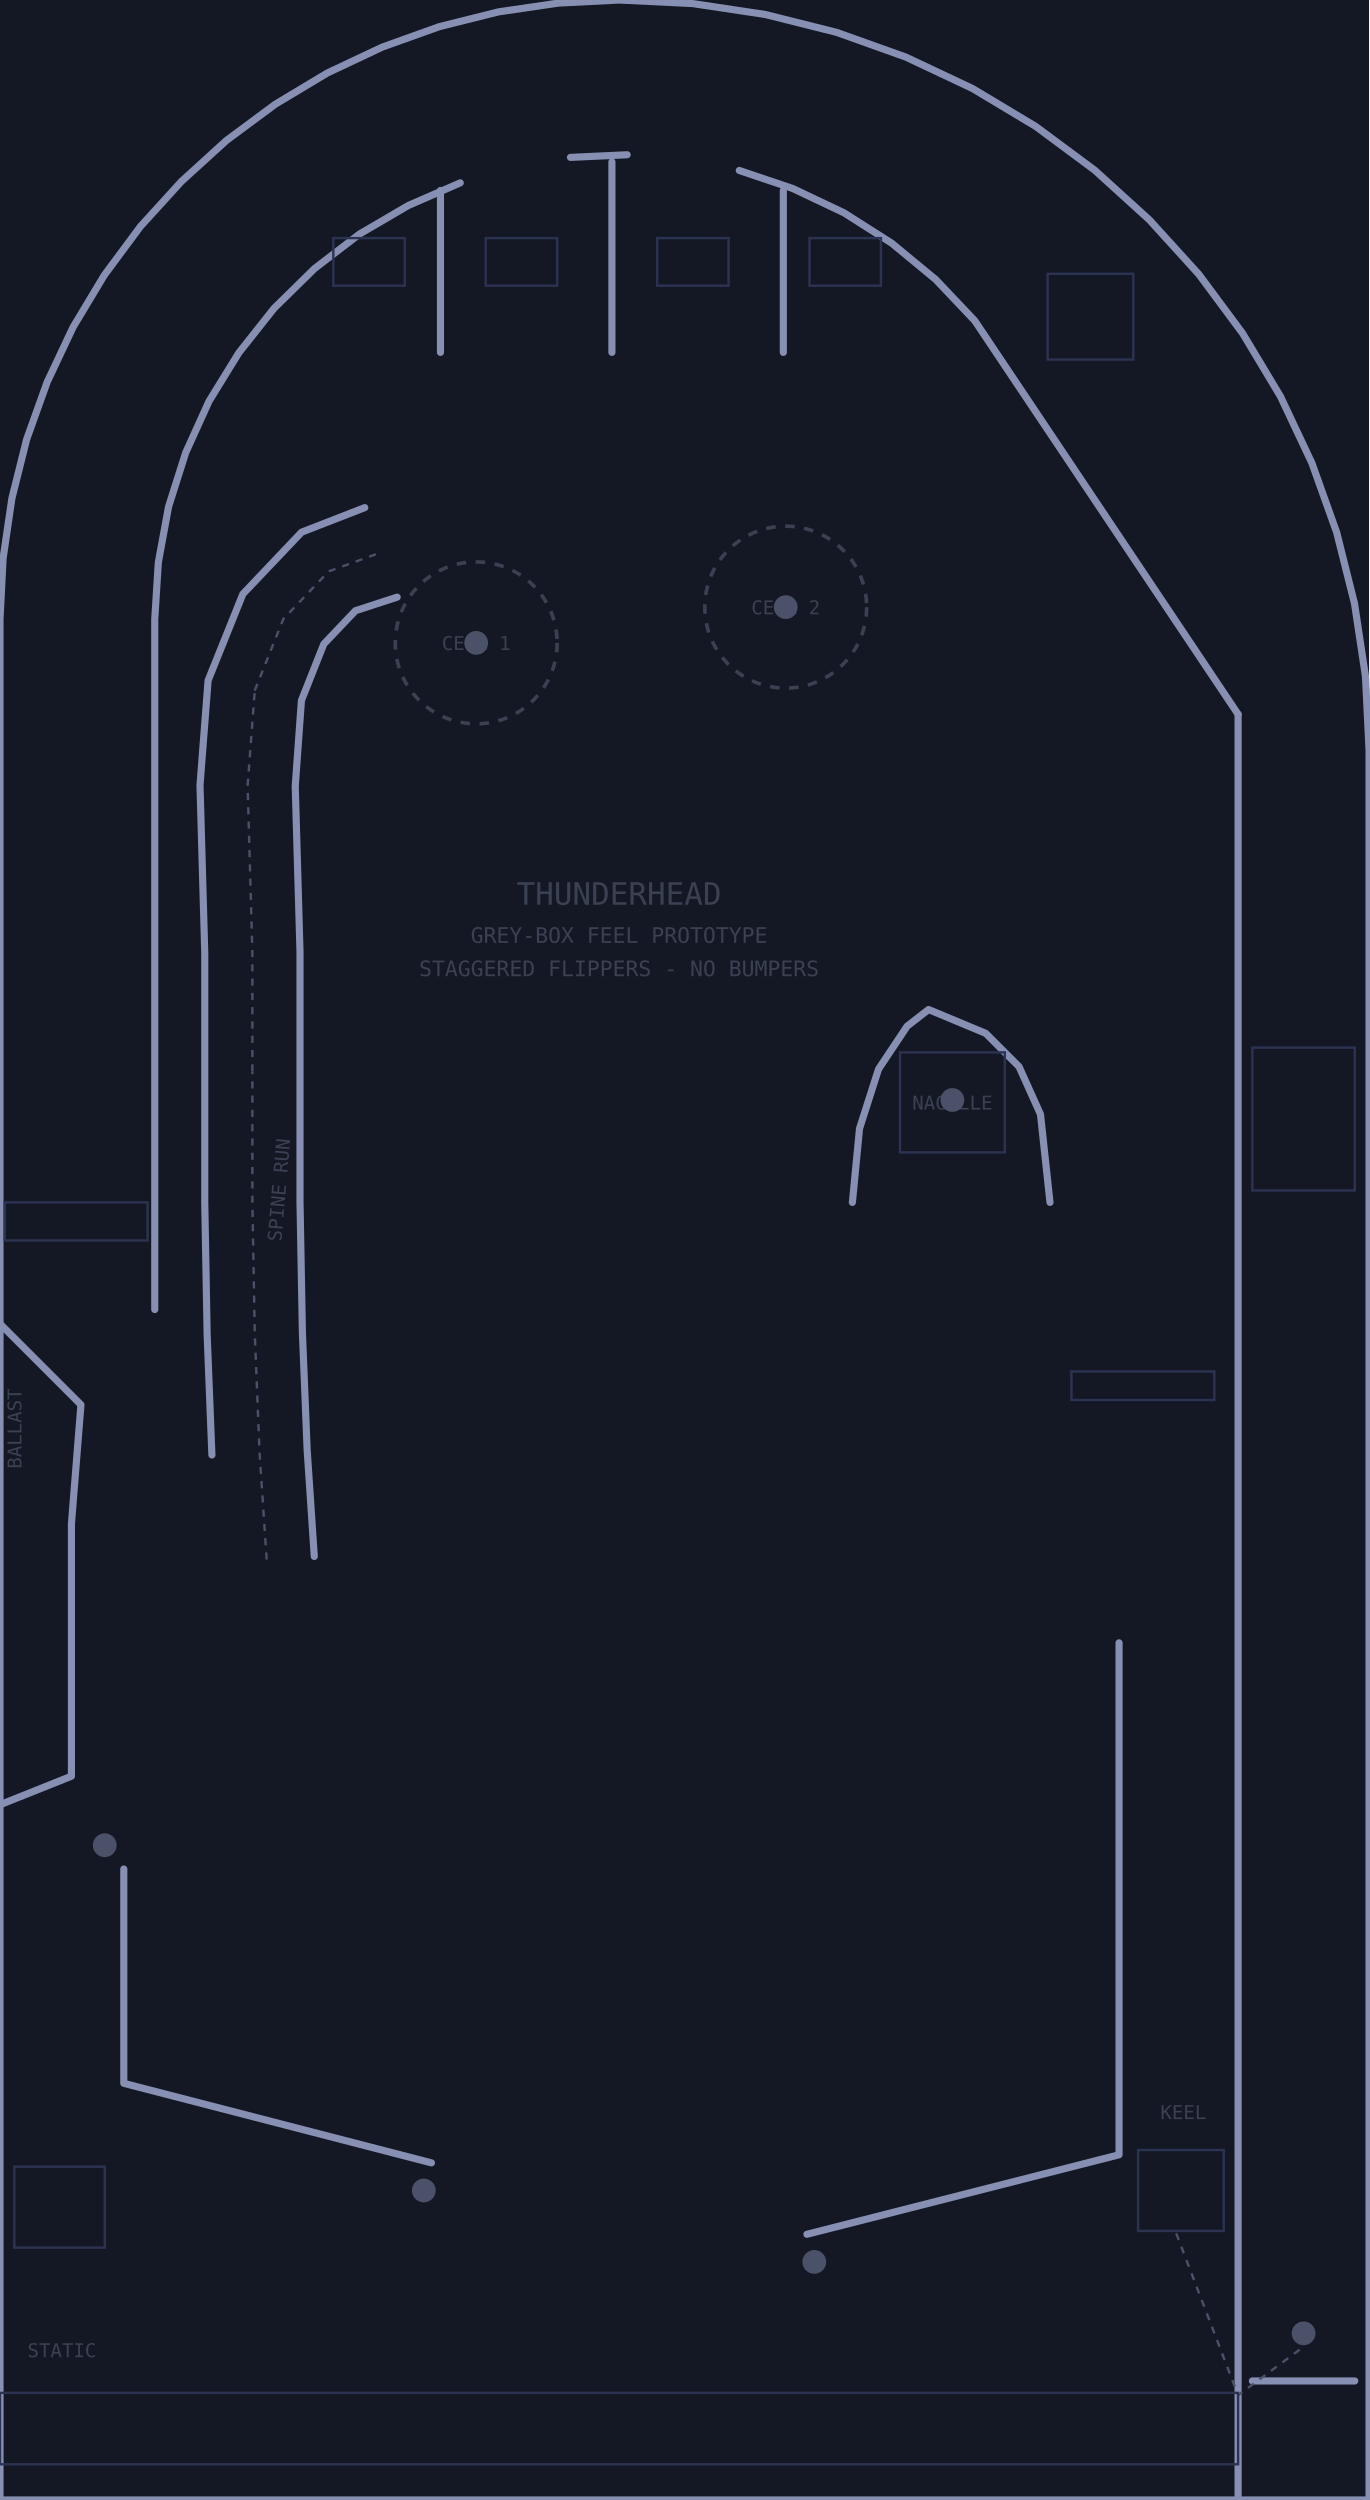
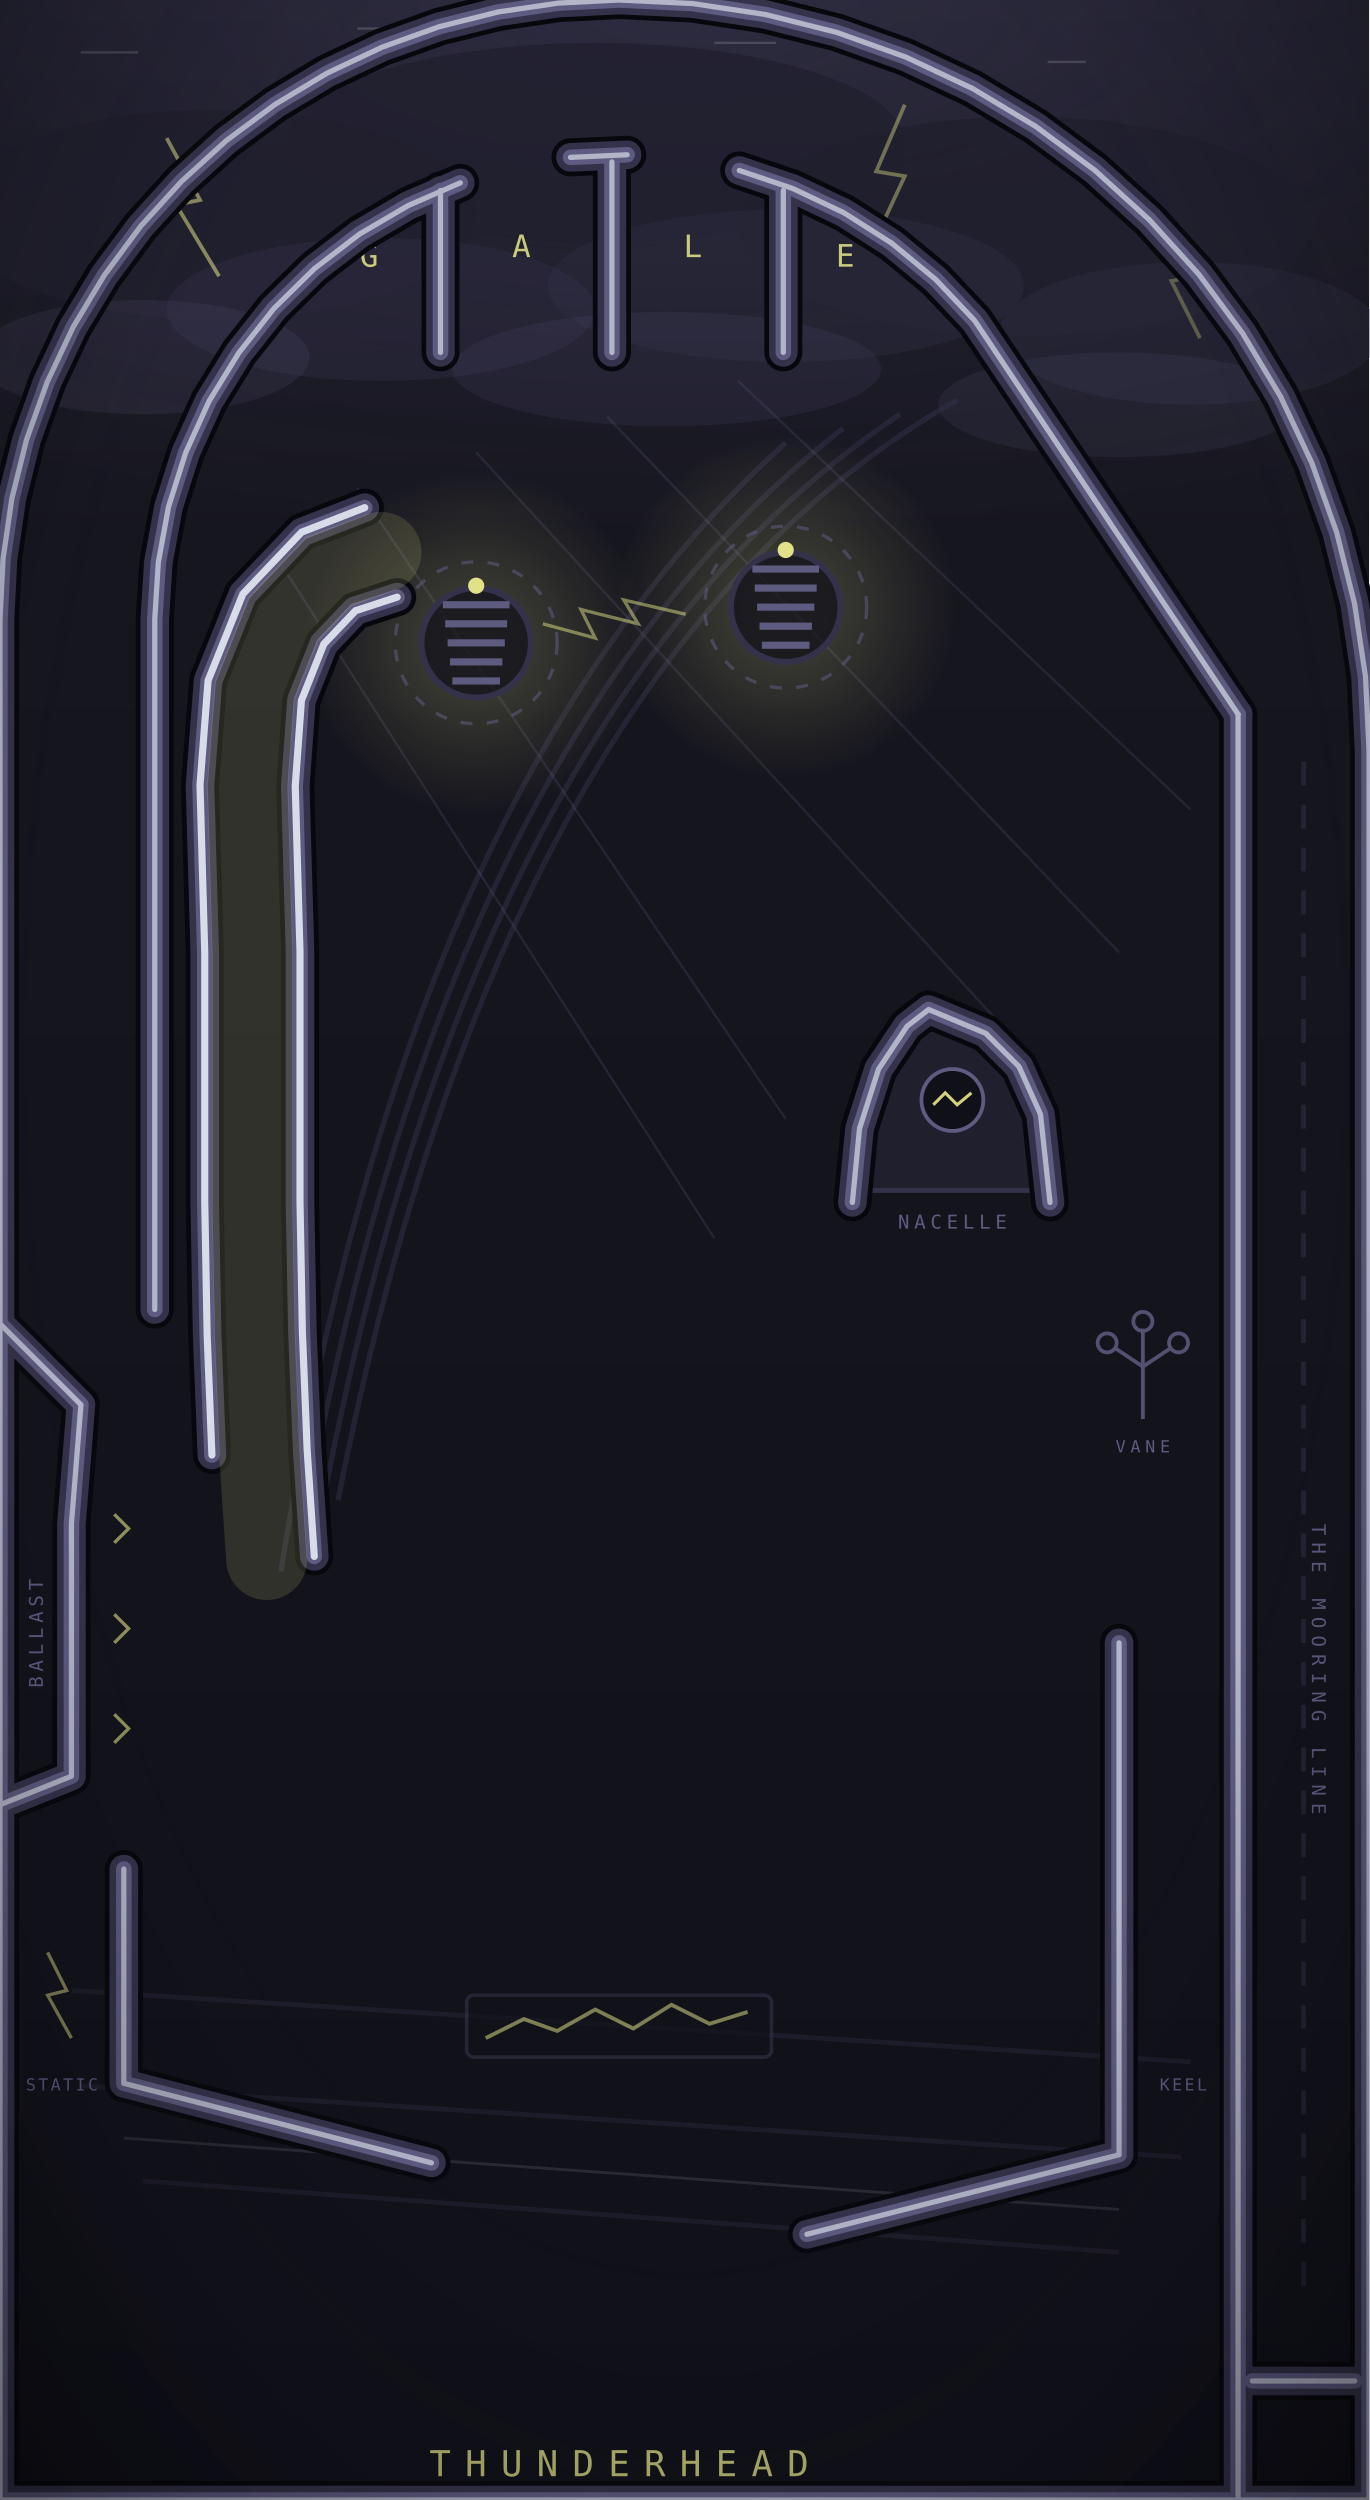
<svg xmlns="http://www.w3.org/2000/svg" viewBox="0 0 575 1050" width="575" height="1050">
-   <rect width="575" height="1050" fill="#141824" />
-   <g id="art-labels" fill="#3a4152" font-family="monospace" font-size="13" text-anchor="middle">
-     <text x="260" y="380">THUNDERHEAD</text>
-     <text x="260" y="396" font-size="9">GREY-BOX FEEL PROTOTYPE</text>
-     <text x="260" y="410" font-size="9">STAGGERED FLIPPERS - NO BUMPERS</text>
-     <text x="9" y="600" font-size="8" transform="rotate(-90 9 600)">BALLAST</text>
-     <text x="400" y="466" font-size="8">NACELLE</text>
-     <text x="120" y="500" font-size="8" transform="rotate(-85 120 500)">SPINE RUN</text>
-     <text x="200" y="273" font-size="8">CELL 1</text>
-     <text x="330" y="258" font-size="8">CELL 2</text>
-     <text x="26" y="990" font-size="8">STATIC</text>
-     <text x="497" y="890" font-size="8">KEEL</text>
-   </g>
-   <g id="art-cells" fill="none" stroke="#3a4152" stroke-width="1.5">
-     <circle cx="200" cy="270" r="34" stroke-dasharray="4 4" />
-     <circle cx="330" cy="255" r="34" stroke-dasharray="4 4" />
-   </g>
-   <g id="collision-paths" fill="none" stroke="#8790b3" stroke-width="3" stroke-linecap="round" stroke-linejoin="round">
-     <path data-width="12" data-z="all" id="collision-loop-shell" d="M 0 1050 L 0 260 L 1.3 234.5 L 5 209.3 L 11.2 184.5 L 19.8 160.5 L 30.7 137.4 L 43.8 115.6 L 59 95.1 L 76.2 76.2 L 95.1 59 L 115.6 43.8 L 137.4 30.7 L 160.5 19.8 L 184.5 11.2 L 209.3 5 L 234.5 1.3 L 260 0 L 290.9 1.5 L 321.5 6.1 L 351.4 13.6 L 380.5 24 L 408.5 37.2 L 435 53.1 L 459.8 71.5 L 482.7 92.3 L 503.5 115.2 L 521.9 140 L 537.8 166.5 L 551 194.5 L 561.4 223.6 L 568.9 253.5 L 573.5 284.1 L 575 315 L 575 1050 Z" />
-     <path data-width="12" id="collision-wall-lane" data-z="all" d="M 520 300 L 520 1050" />
-     <path data-width="12" id="collision-wall-orbit-a" d="M 65 550 L 65 260 L 66.5 236.2 L 70.8 212.8 L 78 190.1 L 87.8 168.5 L 100.3 148.2 L 115.1 129.5 L 132.1 112.8 L 151 98.3 L 171.5 86.3 L 193.3 76.8" />
-     <path data-width="12" id="collision-wall-orbit-b" d="M 239.6 66.1 L 263.4 65" />
-     <path data-width="12" id="collision-wall-orbit-c" d="M 310.5 71.6 L 333 79.2 L 354.5 89.4 L 374.6 102.2 L 393 117.4 L 409.4 134.7 L 520 300" />
-     <path data-width="12" id="collision-wall-divider-1" d="M 185 80 L 185 148" />
-     <path data-width="12" id="collision-wall-divider-2" d="M 257 68 L 257 148" />
-     <path data-width="12" id="collision-wall-divider-3" d="M 329 80 L 329 148" />
-     <path data-width="12" id="collision-wall-nacelle-hood" d="M 358 505 L 361 474 L 369 449 L 381 431 L 390 424 L 414 434 L 428 448 L 437 468 L 441 505" />
-     <path data-width="12" id="collision-wall-guide-left" d="M 52 785 L 52 875 L 181.2 908.4" />
-     <path data-width="12" id="collision-wall-guide-right" d="M 470 690 L 470 905 L 338.9 938.4" />
-     <path data-width="12" id="collision-wall-deflector" d="M 0 556 L 34 590 L 30 640 L 30 746 L 0 758" />
-     <path data-width="12" id="collision-wall-plunger-saddle" d="M 526 1000 L 569 1000" />
-     <path data-width="12" data-surface="spine" id="collision-wall-spine-west" d="M 89 611.1 L 87 560.6 L 86 505.2 L 86 450 L 86 400.3 L 84 329.8 L 87.4 285.8 L 102 249.5 L 126.7 223.5 L 153.2 213.2" />
-     <path data-width="12" data-surface="spine" id="collision-wall-spine-east" d="M 132 653.7 L 129 608.9 L 127 559.4 L 126 504.8 L 126 450 L 126 399.7 L 124 330.2 L 126.6 294.2 L 136 270.5 L 149.3 256.5 L 166.8 250.8" />
-   </g>
-   <g id="height-profiles" fill="none" stroke="#4a5168" stroke-width="1" stroke-dasharray="3 3">
+   <defs>
+     <linearGradient id="thFieldGrad" x1="0" y1="0" x2="0" y2="1">
+       <stop offset="0" stop-color="#201f2e" />
+       <stop offset="0.22" stop-color="#16161f" />
+       <stop offset="1" stop-color="#101019" />
+     </linearGradient>
+     <radialGradient id="thVignette" cx="0.5" cy="0.42" r="0.75">
+       <stop offset="0.62" stop-color="#101019" stop-opacity="0" />
+       <stop offset="1" stop-color="#000" stop-opacity="0.42" />
+     </radialGradient>
+     <radialGradient id="thCellGlow" cx="0.5" cy="0.5" r="0.5">
+       <stop offset="0" stop-color="#f4f491" stop-opacity="0.22" />
+       <stop offset="1" stop-color="#f4f491" stop-opacity="0" />
+     </radialGradient>
+     <radialGradient id="thCloudWell" cx="0.5" cy="0" r="1">
+       <stop offset="0" stop-color="#5e5b80" stop-opacity="0.22" />
+       <stop offset="0.6" stop-color="#5e5b80" stop-opacity="0.05" />
+       <stop offset="1" stop-color="#5e5b80" stop-opacity="0" />
+     </radialGradient>
+     <g id="collision-paths" fill="none">
+       <path data-width="12" data-z="all" id="collision-loop-shell" d="M 0 1050 L 0 260 L 1.3 234.5 L 5 209.3 L 11.2 184.5 L 19.8 160.5 L 30.7 137.4 L 43.8 115.6 L 59 95.1 L 76.2 76.2 L 95.1 59 L 115.6 43.8 L 137.4 30.7 L 160.5 19.8 L 184.5 11.2 L 209.3 5 L 234.5 1.3 L 260 0 L 290.9 1.5 L 321.5 6.1 L 351.4 13.6 L 380.5 24 L 408.5 37.2 L 435 53.1 L 459.8 71.5 L 482.7 92.3 L 503.5 115.2 L 521.9 140 L 537.8 166.5 L 551 194.5 L 561.4 223.6 L 568.9 253.5 L 573.5 284.1 L 575 315 L 575 1050 Z" />
+       <path data-width="12" id="collision-wall-lane" data-z="all" d="M 520 300 L 520 1050" />
+       <path data-width="12" id="collision-wall-orbit-a" d="M 65 550 L 65 260 L 66.5 236.2 L 70.8 212.8 L 78 190.1 L 87.8 168.5 L 100.3 148.2 L 115.1 129.5 L 132.1 112.8 L 151 98.3 L 171.5 86.3 L 193.3 76.8" />
+       <path data-width="12" id="collision-wall-orbit-b" d="M 239.6 66.1 L 263.4 65" />
+       <path data-width="12" id="collision-wall-orbit-c" d="M 310.5 71.6 L 333 79.2 L 354.5 89.4 L 374.6 102.2 L 393 117.4 L 409.4 134.7 L 520 300" />
+       <path data-width="12" id="collision-wall-divider-1" d="M 185 80 L 185 148" />
+       <path data-width="12" id="collision-wall-divider-2" d="M 257 68 L 257 148" />
+       <path data-width="12" id="collision-wall-divider-3" d="M 329 80 L 329 148" />
+       <path data-width="12" id="collision-wall-nacelle-hood" d="M 358 505 L 361 474 L 369 449 L 381 431 L 390 424 L 414 434 L 428 448 L 437 468 L 441 505" />
+       <path data-width="12" id="collision-wall-guide-left" d="M 52 785 L 52 875 L 181.2 908.4" />
+       <path data-width="12" id="collision-wall-guide-right" d="M 470 690 L 470 905 L 338.9 938.4" />
+       <path data-width="12" id="collision-wall-deflector" d="M 0 556 L 34 590 L 30 640 L 30 746 L 0 758" />
+       <path data-width="12" id="collision-wall-plunger-saddle" d="M 526 1000 L 569 1000" />
+       <path data-width="12" data-surface="spine" id="collision-wall-spine-west" d="M 89 611.1 L 87 560.6 L 86 505.2 L 86 450 L 86 400.3 L 84 329.8 L 87.4 285.8 L 102 249.5 L 126.7 223.5 L 153.2 213.2" />
+       <path data-width="12" data-surface="spine" id="collision-wall-spine-east" d="M 132 653.7 L 129 608.9 L 127 559.4 L 126 504.8 L 126 450 L 126 399.7 L 124 330.2 L 126.6 294.2 L 136 270.5 L 149.3 256.5 L 166.8 250.8" />
+     </g>
+   </defs>
+   <g id="art-field">
+     <rect x="0" y="0" width="575" height="1050" fill="url(#thFieldGrad)" />
+     <rect x="0" y="0" width="575" height="230" fill="url(#thCloudWell)" />
+     <g>
+       <ellipse cx="90" cy="90" rx="110" ry="44" fill="#201f2e" opacity="0.9" />
+       <ellipse cx="250" cy="60" rx="130" ry="42" fill="#201f2e" opacity="0.8" />
+       <ellipse cx="430" cy="95" rx="120" ry="46" fill="#201f2e" opacity="0.9" />
+       <ellipse cx="160" cy="130" rx="90" ry="30" fill="#34324a" opacity="0.35" />
+       <ellipse cx="330" cy="120" rx="100" ry="32" fill="#34324a" opacity="0.3" />
+       <ellipse cx="500" cy="140" rx="80" ry="30" fill="#34324a" opacity="0.3" />
+       <ellipse cx="60" cy="150" rx="70" ry="24" fill="#5e5b80" opacity="0.16" />
+       <ellipse cx="280" cy="155" rx="90" ry="24" fill="#5e5b80" opacity="0.14" />
+       <ellipse cx="470" cy="170" rx="76" ry="22" fill="#5e5b80" opacity="0.13" />
+     </g>
+     <g stroke="#f4f491" fill="none" stroke-width="1.6">
+       <polyline points="70,58 84,84 74,86 92,116" opacity="0.5" />
+       <polyline points="380,44 368,72 380,74 366,104" opacity="0.38" />
+       <polyline points="490,92 502,116 492,118 504,142" opacity="0.28" />
+     </g>
+     <g stroke="#d7dce8" stroke-width="1" opacity="0.18">
+       <line x1="34" y1="22" x2="58" y2="22" />
+       <line x1="150" y1="12" x2="168" y2="12" />
+       <line x1="300" y1="18" x2="326" y2="18" />
+       <line x1="440" y1="26" x2="456" y2="26" />
+     </g>
+     <g stroke="#34324a" stroke-width="2.2" fill="none" opacity="0.5">
+       <path d="M 118 660 Q 170 330 330 186" />
+       <path d="M 126 650 Q 184 312 354 180" />
+       <path d="M 134 640 Q 198 294 378 174" />
+       <path d="M 142 630 Q 212 276 402 168" />
+     </g>
+     <g stroke="#5e5b80" stroke-width="1" opacity="0.22">
+       <line x1="150" y1="205" x2="330" y2="470" />
+       <line x1="200" y1="190" x2="420" y2="430" />
+       <line x1="255" y1="175" x2="470" y2="400" />
+       <line x1="120" y1="240" x2="300" y2="520" />
+       <line x1="310" y1="160" x2="500" y2="340" />
+     </g>
+     <g stroke="#201f2e" stroke-width="2" opacity="0.75">
+       <line x1="30" y1="836" x2="500" y2="866" />
+       <line x1="34" y1="876" x2="496" y2="906" />
+       <line x1="60" y1="916" x2="470" y2="946" />
+     </g>
+     <line x1="52" y1="898" x2="470" y2="928" stroke="#d7dce8" stroke-width="1.2" opacity="0.12" />
+     <g opacity="0.6">
+       <rect x="196" y="838" width="128" height="26" rx="3" fill="#101019" stroke="#34324a" stroke-width="1.5" />
+       <polyline points="204,856 220,848 234,853 250,844 266,852 282,842 298,850 314,845" fill="none" stroke="#f4f491" stroke-width="1.6" opacity="0.8" />
+     </g>
+     <text x="260" y="1040" text-anchor="middle" font-family="ui-monospace, monospace" font-size="15" letter-spacing="6" fill="#f4f491" opacity="0.75">THUNDERHEAD</text>
+   </g>
+   <g id="art-polish">
+     <g font-family="ui-monospace, monospace" font-size="13" text-anchor="middle" fill="#f4f491" opacity="0.8">
+       <text x="155" y="112">G</text>
+       <text x="219" y="108">A</text>
+       <text x="291" y="108">L</text>
+       <text x="355" y="112">E</text>
+     </g>
+     <circle cx="200" cy="270" r="72" fill="url(#thCellGlow)" />
+     <circle cx="330" cy="255" r="72" fill="url(#thCellGlow)" />
+     <circle cx="200" cy="270" r="34" fill="none" stroke="#5e5b80" stroke-width="1.4" stroke-dasharray="5 6" opacity="0.55" />
+     <circle cx="200" cy="270" r="23" fill="#101019" opacity="0.75" />
+     <circle cx="200" cy="270" r="23" fill="none" stroke="#34324a" stroke-width="2.5" />
+     <line x1="186" y1="254" x2="214" y2="254" stroke="#5e5b80" stroke-width="3" />
+     <line x1="187" y1="262" x2="213" y2="262" stroke="#5e5b80" stroke-width="3" />
+     <line x1="188" y1="270" x2="212" y2="270" stroke="#5e5b80" stroke-width="3" />
+     <line x1="189" y1="278" x2="211" y2="278" stroke="#5e5b80" stroke-width="3" />
+     <line x1="190" y1="286" x2="210" y2="286" stroke="#5e5b80" stroke-width="3" />
+     <circle cx="200" cy="246" r="3.4" fill="#f4f491" opacity="0.9" />
+     <circle cx="330" cy="255" r="34" fill="none" stroke="#5e5b80" stroke-width="1.4" stroke-dasharray="5 6" opacity="0.55" />
+     <circle cx="330" cy="255" r="23" fill="#101019" opacity="0.75" />
+     <circle cx="330" cy="255" r="23" fill="none" stroke="#34324a" stroke-width="2.5" />
+     <line x1="316" y1="239" x2="344" y2="239" stroke="#5e5b80" stroke-width="3" />
+     <line x1="317" y1="247" x2="343" y2="247" stroke="#5e5b80" stroke-width="3" />
+     <line x1="318" y1="255" x2="342" y2="255" stroke="#5e5b80" stroke-width="3" />
+     <line x1="319" y1="263" x2="341" y2="263" stroke="#5e5b80" stroke-width="3" />
+     <line x1="320" y1="271" x2="340" y2="271" stroke="#5e5b80" stroke-width="3" />
+     <circle cx="330" cy="231" r="3.4" fill="#f4f491" opacity="0.9" />
+     <polyline points="228,262 250,268 244,256 268,262 262,252 288,258" fill="none" stroke="#f4f491" stroke-width="1.4" opacity="0.45" />
+     <g>
+       <path d="M 362 500 L 366 458 L 382 434 L 400 426 L 420 436 L 432 456 L 438 500 Z" fill="#201f2e" stroke="#34324a" stroke-width="2" />
+       <circle cx="400" cy="462" r="13" fill="#101019" stroke="#5e5b80" stroke-width="1.6" />
+       <polyline points="392,464 397,459 402,464 408,459" fill="none" stroke="#f4f491" stroke-width="1.3" opacity="0.85" />
+       <g fill="#5e5b80">
+         <circle cx="372" cy="446" r="1.4" />
+         <circle cx="386" cy="433" r="1.4" />
+         <circle cx="414" cy="433" r="1.4" />
+         <circle cx="428" cy="447" r="1.4" />
+       </g>
+       <text x="400" y="516" text-anchor="middle" font-family="ui-monospace, monospace" font-size="8" letter-spacing="2" fill="#5e5b80">NACELLE</text>
+     </g>
+     <g stroke="#5e5b80" fill="none" stroke-width="1.6" opacity="0.85">
+       <line x1="480" y1="596" x2="480" y2="574" />
+       <line x1="480" y1="574" x2="468" y2="566" />
+       <circle cx="465" cy="564" r="4" />
+       <line x1="480" y1="574" x2="492" y2="566" />
+       <circle cx="495" cy="564" r="4" />
+       <line x1="480" y1="574" x2="480" y2="558" />
+       <circle cx="480" cy="555" r="4" />
+     </g>
+     <text x="480" y="610" text-anchor="middle" font-family="ui-monospace, monospace" font-size="7" letter-spacing="2" fill="#5e5b80">VANE</text>
+     <text x="18" y="686" text-anchor="middle" font-family="ui-monospace, monospace" font-size="8" letter-spacing="2" fill="#5e5b80" transform="rotate(-90 18 686)">BALLAST</text>
+     <g stroke="#f4f491" stroke-width="1.4" fill="none" opacity="0.55">
+       <polyline points="48,636 54,642 48,648" />
+       <polyline points="48,678 54,684 48,690" />
+       <polyline points="48,720 54,726 48,732" />
+     </g>
+     <polyline points="20,820 28,836 20,838 30,856" fill="none" stroke="#f4f491" stroke-width="1.4" opacity="0.5" />
+     <text x="26" y="878" text-anchor="middle" font-family="ui-monospace, monospace" font-size="7" letter-spacing="1" fill="#5e5b80">STATIC</text>
+     <text x="497" y="878" text-anchor="middle" font-family="ui-monospace, monospace" font-size="7" letter-spacing="1" fill="#5e5b80">KEEL</text>
+     <line x1="547.5" y1="320" x2="547.5" y2="960" stroke="#34324a" stroke-width="2" stroke-dasharray="10 8" opacity="0.5" />
+     <text x="551" y="640" font-family="ui-monospace, monospace" font-size="8" letter-spacing="3" fill="#5e5b80" transform="rotate(90 551 640)">THE MOORING LINE</text>
+   </g>
+   <g id="art-rails" fill="none" stroke-linecap="round" stroke-linejoin="round">
+     <g stroke="#07080d" stroke-width="16">
+       <use href="#collision-paths" />
+     </g>
+     <g stroke="#34324a" stroke-width="12">
+       <use href="#collision-paths" />
+     </g>
+     <g stroke="#5e5b80" stroke-width="6.5">
+       <use href="#collision-paths" />
+     </g>
+     <g stroke="#d7dce8" stroke-width="2.2" opacity="0.7">
+       <use href="#collision-paths" />
+     </g>
+   </g>
+   <g id="art-rails-elevated" fill="none" stroke-linecap="round">
+     <path d="M 112 655 L 109 610 L 107 560 L 106 505 L 106 450 L 106 400 L 104 330 L 107 290 L 119 260 L 138 240 L 160 232" stroke="#f4f491" stroke-width="34" opacity="0.13" />
+     <g stroke="#d7dce8" stroke-width="3">
+       <path d="M 89 611.1 L 87 560.6 L 86 505.2 L 86 450 L 86 400.3 L 84 329.8 L 87.4 285.8 L 102 249.5 L 126.7 223.5 L 153.2 213.2" />
+       <path d="M 132 653.7 L 129 608.9 L 127 559.4 L 126 504.8 L 126 450 L 126 399.7 L 124 330.2 L 126.6 294.2 L 136 270.5 L 149.3 256.5 L 166.8 250.8" />
+     </g>
+   </g>
+   <rect x="0" y="0" width="575" height="1050" fill="url(#thVignette)" />
+   <g fill="none" stroke="none">
    <path id="height-profile-spine-a" data-layer="1" data-surface="spine" data-surface-width="40" data-height-from="0" data-height-to="22" d="M 112 655 L 109 610 L 107 560 L 106 505 L 106 450" />
    <path id="height-profile-spine-b" data-layer="1" data-surface="spine" data-surface-width="40" data-height-from="22" data-height-to="34" d="M 106 450 L 106 400 L 104 330 L 107 290" />
    <path id="height-profile-spine-c" data-layer="1" data-surface="spine" data-surface-width="40" data-height-from="34" data-height-to="34" d="M 107 290 L 119 260 L 138 240 L 160 232" />
    <path id="height-profile-keel" data-layer="-1" data-height-from="-8" data-height-to="-8" d="M 494 938 L 520 1006 L 547 986" />
  </g>
-   <g id="sensors" fill="none" stroke="#2c3352" stroke-width="1">
+   <g id="sensors" fill="none" stroke="none">
    <rect id="sensor-drain" x="0" y="1005" width="520" height="30" />
    <rect id="sensor-rollover-1" x="140" y="100" width="30" height="20" />
    <rect id="sensor-rollover-2" x="204" y="100" width="30" height="20" />
    <rect id="sensor-rollover-3" x="276" y="100" width="30" height="20" />
    <rect id="sensor-rollover-4" x="340" y="100" width="30" height="20" />
    <rect id="sensor-ramp-entry" x="2" y="505" width="60" height="16" />
    <rect id="sensor-ramp-exit" x="440" y="115" width="36" height="36" />
    <rect id="sensor-spinner" x="450" y="576" width="60" height="12" />
    <rect id="sensor-kicker-nacelle" x="378" y="442" width="44" height="42" />
    <rect id="sensor-kicker-static" x="6" y="910" width="38" height="34" />
    <rect id="sensor-subway-keel" x="478" y="903" width="36" height="34" />
    <rect id="sensor-skill-stormglass" x="526" y="440" width="43" height="60" />
  </g>
-   <g id="anchors" fill="#4a5168">
+   <g id="anchors" fill="none" stroke="none">
    <circle id="anchor-flipper-left" cx="178" cy="920" r="5" />
    <circle id="anchor-flipper-right" cx="342" cy="950" r="5" />
    <circle id="anchor-spawn" cx="547.5" cy="980" r="5" />
    <circle id="anchor-magnet-cell1" cx="200" cy="270" r="5" />
    <circle id="anchor-magnet-cell2" cx="330" cy="255" r="5" />
    <circle id="anchor-kicker-nacelle" cx="400" cy="462" r="5" />
    <circle id="anchor-kicker-static" cx="44" cy="775" r="5" />
  </g>
</svg>
